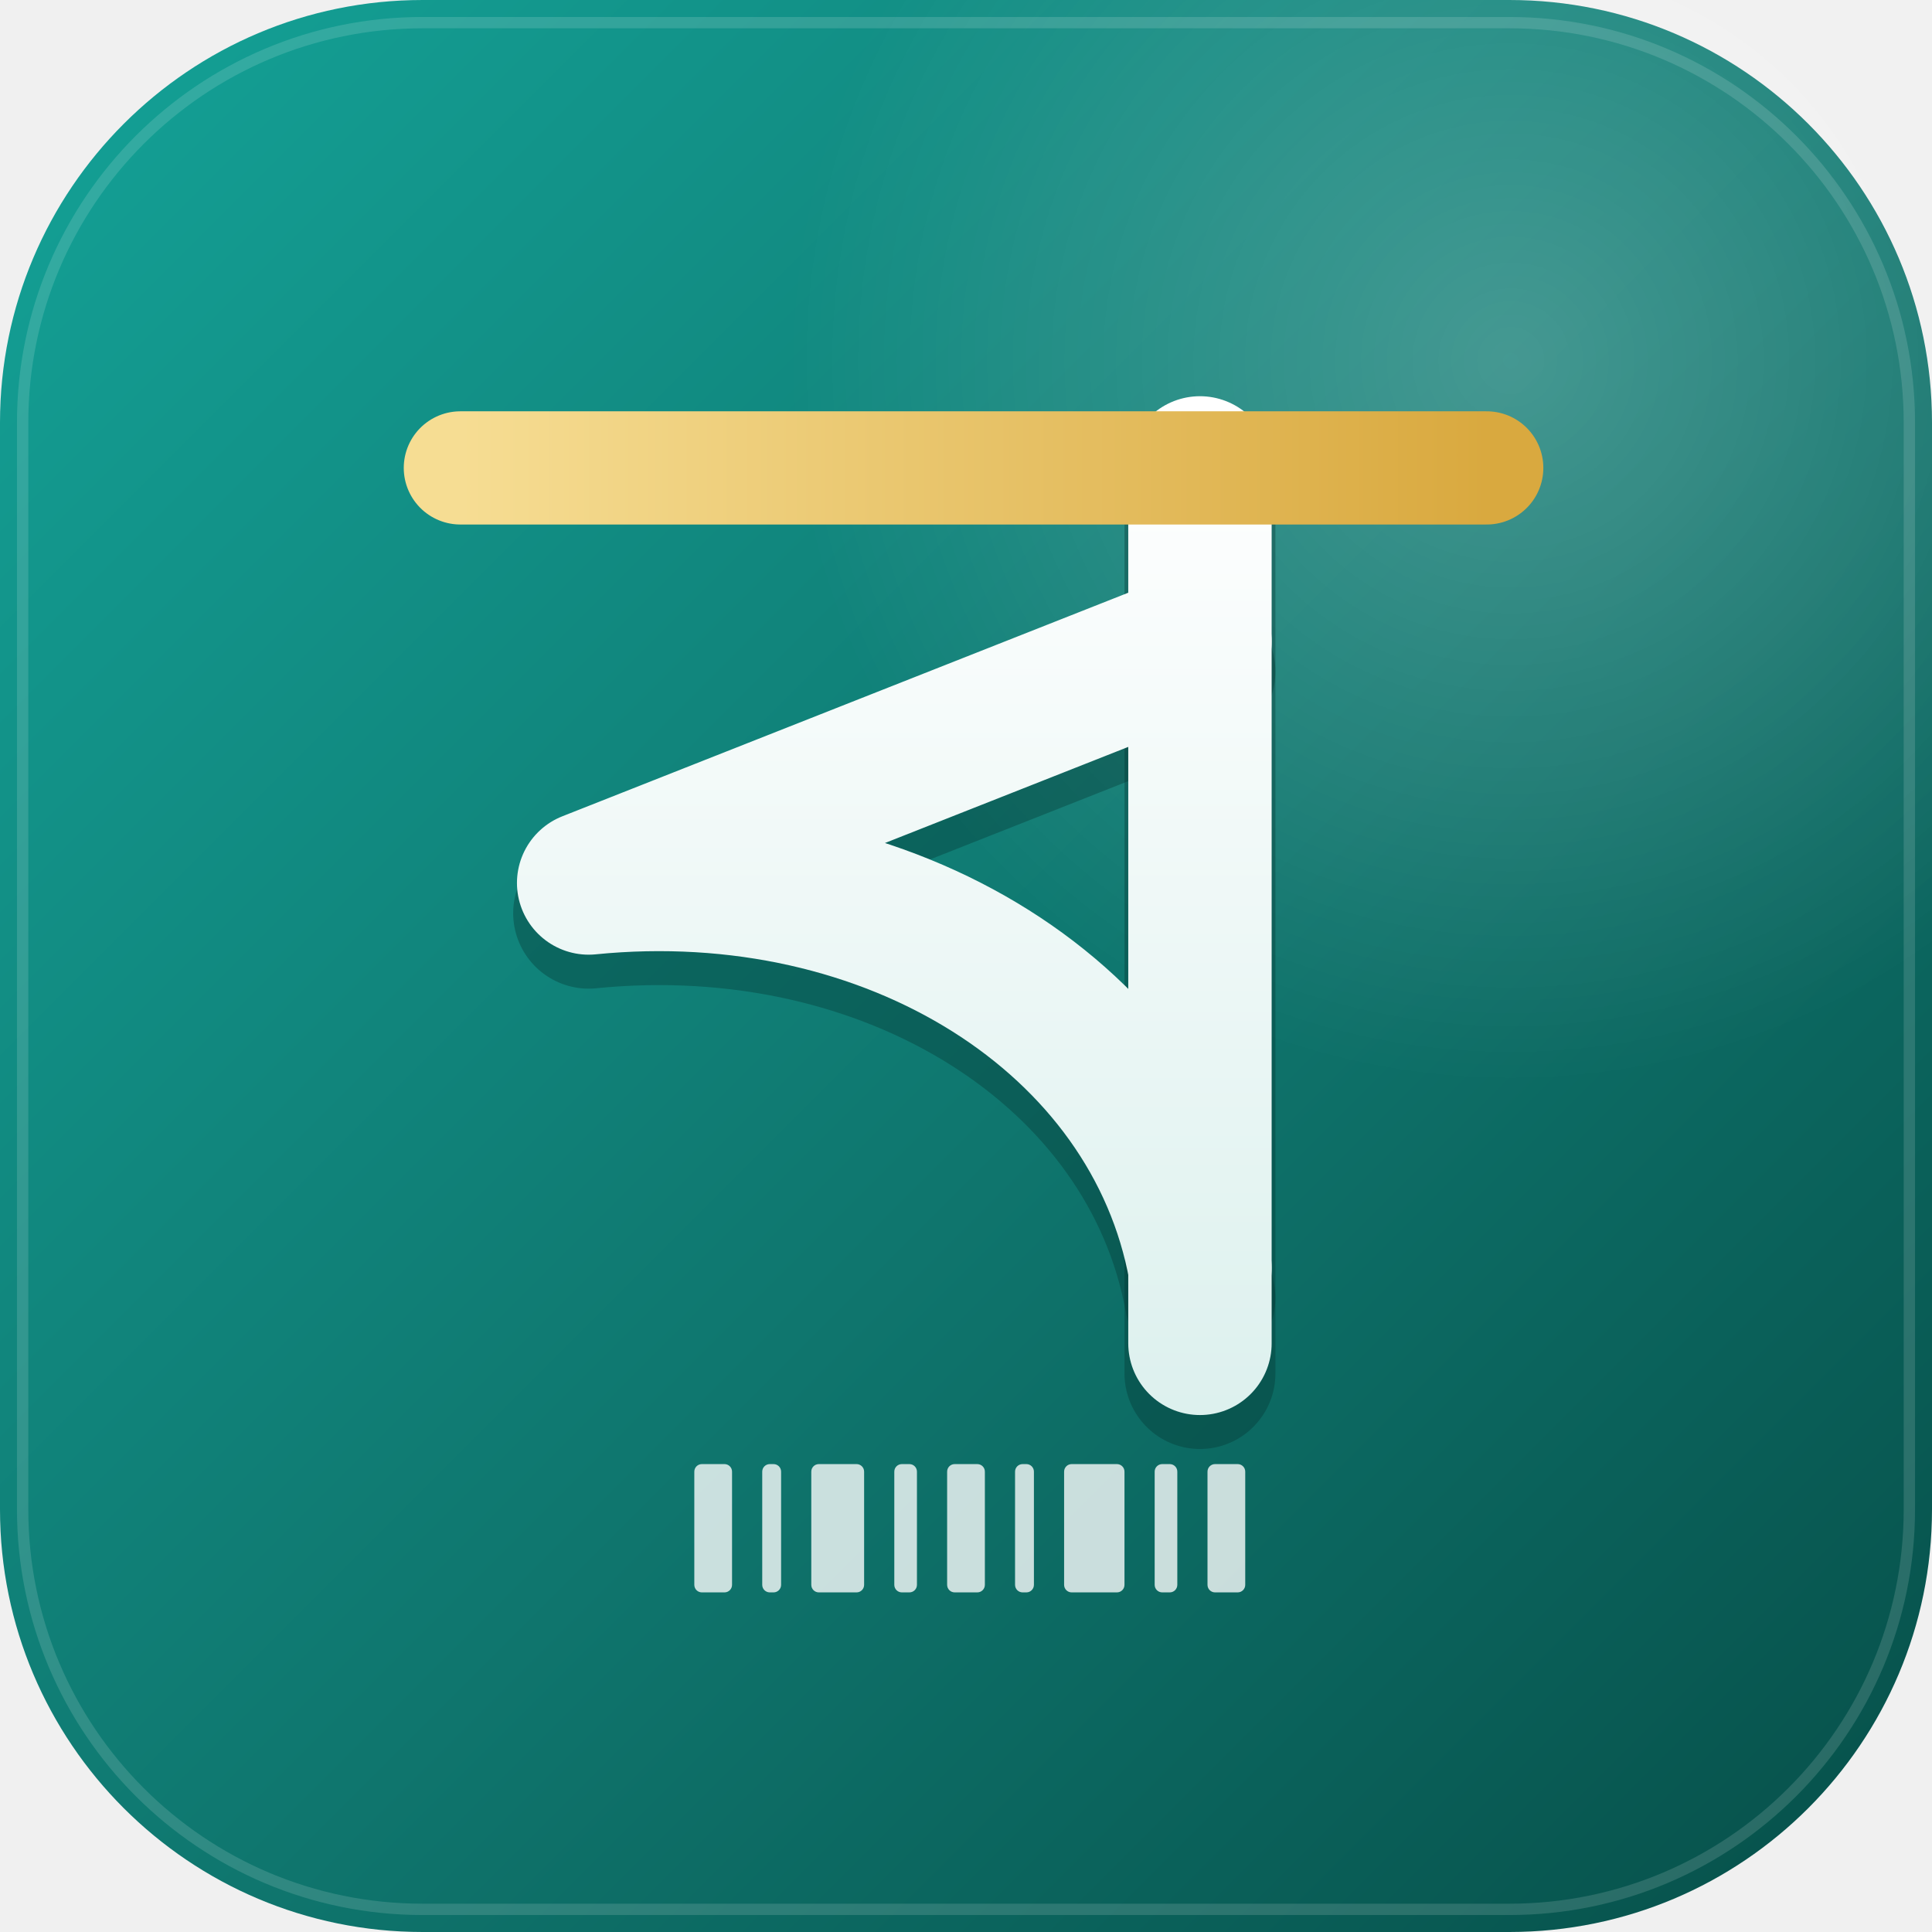
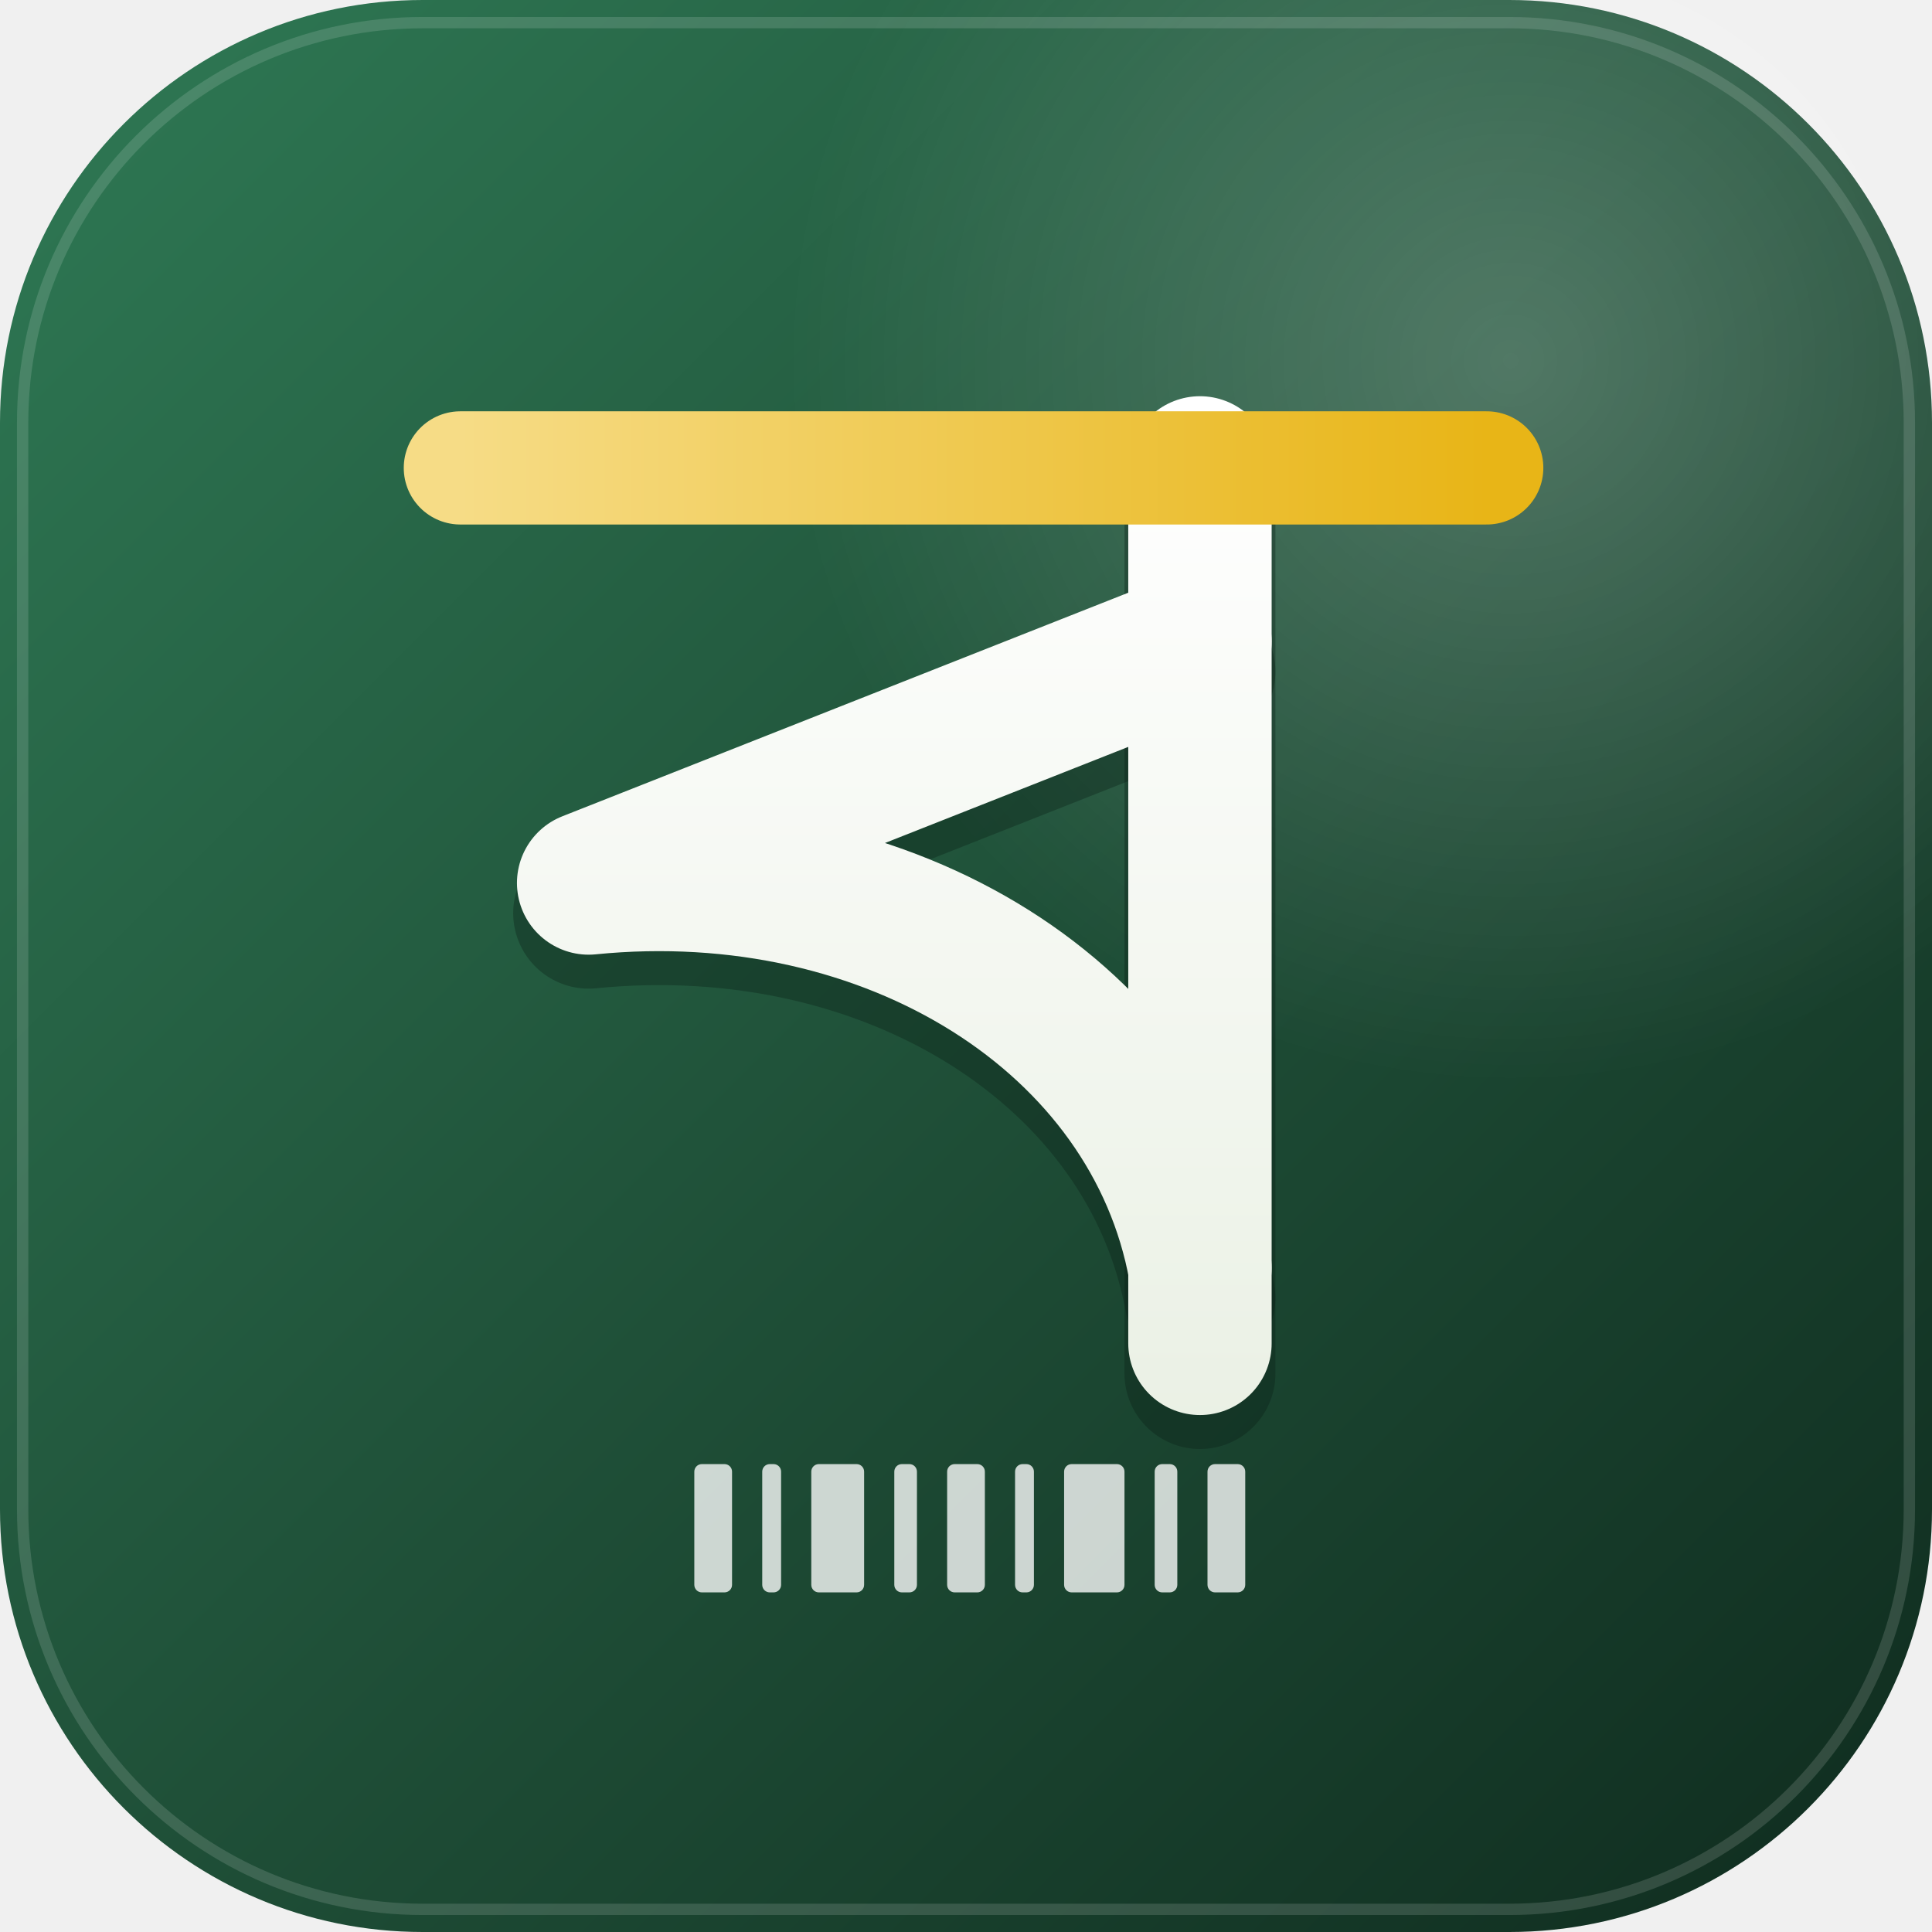
<svg xmlns="http://www.w3.org/2000/svg" viewBox="0 0 512 512">
  <defs>
    <linearGradient id="bg" x1="0" y1="0" x2="1" y2="1">
-       <stop offset="0" stop-color="#14a398" />
-       <stop offset=".55" stop-color="#0f766e" />
-       <stop offset="1" stop-color="#064e48" />
+       <stop offset="0" stop-color="#2f7a55" />
+       <stop offset=".55" stop-color="#1e4d36" />
+       <stop offset="1" stop-color="#0f2b1e" />
    </linearGradient>
    <radialGradient id="glow">
      <stop offset="0" stop-color="#fff" stop-opacity=".22" />
      <stop offset="1" stop-color="#fff" stop-opacity="0" />
    </radialGradient>
    <linearGradient id="wh" gradientUnits="userSpaceOnUse" x1="0" y1="150" x2="0" y2="440">
      <stop offset="0" stop-color="#fff" />
-       <stop offset="1" stop-color="#d9efec" />
+       <stop offset="1" stop-color="#e8efe2" />
    </linearGradient>
    <linearGradient id="gold" gradientUnits="userSpaceOnUse" x1="124" y1="0" x2="396" y2="0">
-       <stop offset="0" stop-color="#f6dd93" />
-       <stop offset="1" stop-color="#d9a93f" />
+       <stop offset="0" stop-color="#f6dc86" />
+       <stop offset="1" stop-color="#e8b517" />
    </linearGradient>
  </defs>
  <rect width="512" height="512" rx="112" fill="url(#bg)" />
  <rect x="6" y="6" width="500" height="500" rx="106" fill="none" stroke="#fff" stroke-opacity=".14" stroke-width="3" />
  <circle cx="400" cy="96" r="190" fill="url(#glow)" />
  <g transform="translate(256 256) scale(1.0) translate(-256 -256) translate(-2 -36)">
    <g stroke-linecap="round" stroke-linejoin="round" fill="none">
-       <path d="M320 206L158 270C238 262 308 306 320 372" stroke="#04312e" stroke-opacity=".35" stroke-width="40" transform="translate(0 8)" />
-       <path d="M320 160V392" stroke="#04312e" stroke-opacity=".35" stroke-width="40" transform="translate(0 8)" />
+       <path d="M320 206L158 270C238 262 308 306 320 372" stroke="#0a1d14" stroke-opacity=".35" stroke-width="40" transform="translate(0 8)" />
+       <path d="M320 160V392" stroke="#0a1d14" stroke-opacity=".35" stroke-width="40" transform="translate(0 8)" />
      <path d="M320 206L158 270C238 262 308 306 320 372" stroke="url(#wh)" stroke-width="38" />
      <path d="M320 160V392" stroke="url(#wh)" stroke-width="38" />
      <path d="M124 160H396" stroke="url(#gold)" stroke-width="30" />
    </g>
    <g fill="#fff" fill-opacity=".78">
      <rect x="186" y="424" width="10" height="34" rx="2" />
      <rect x="204" y="424" width="5" height="34" rx="2" />
      <rect x="217" y="424" width="14" height="34" rx="2" />
      <rect x="239" y="424" width="6" height="34" rx="2" />
      <rect x="253" y="424" width="10" height="34" rx="2" />
      <rect x="271" y="424" width="5" height="34" rx="2" />
      <rect x="284" y="424" width="16" height="34" rx="2" />
      <rect x="308" y="424" width="6" height="34" rx="2" />
      <rect x="322" y="424" width="10" height="34" rx="2" />
    </g>
  </g>
</svg>
